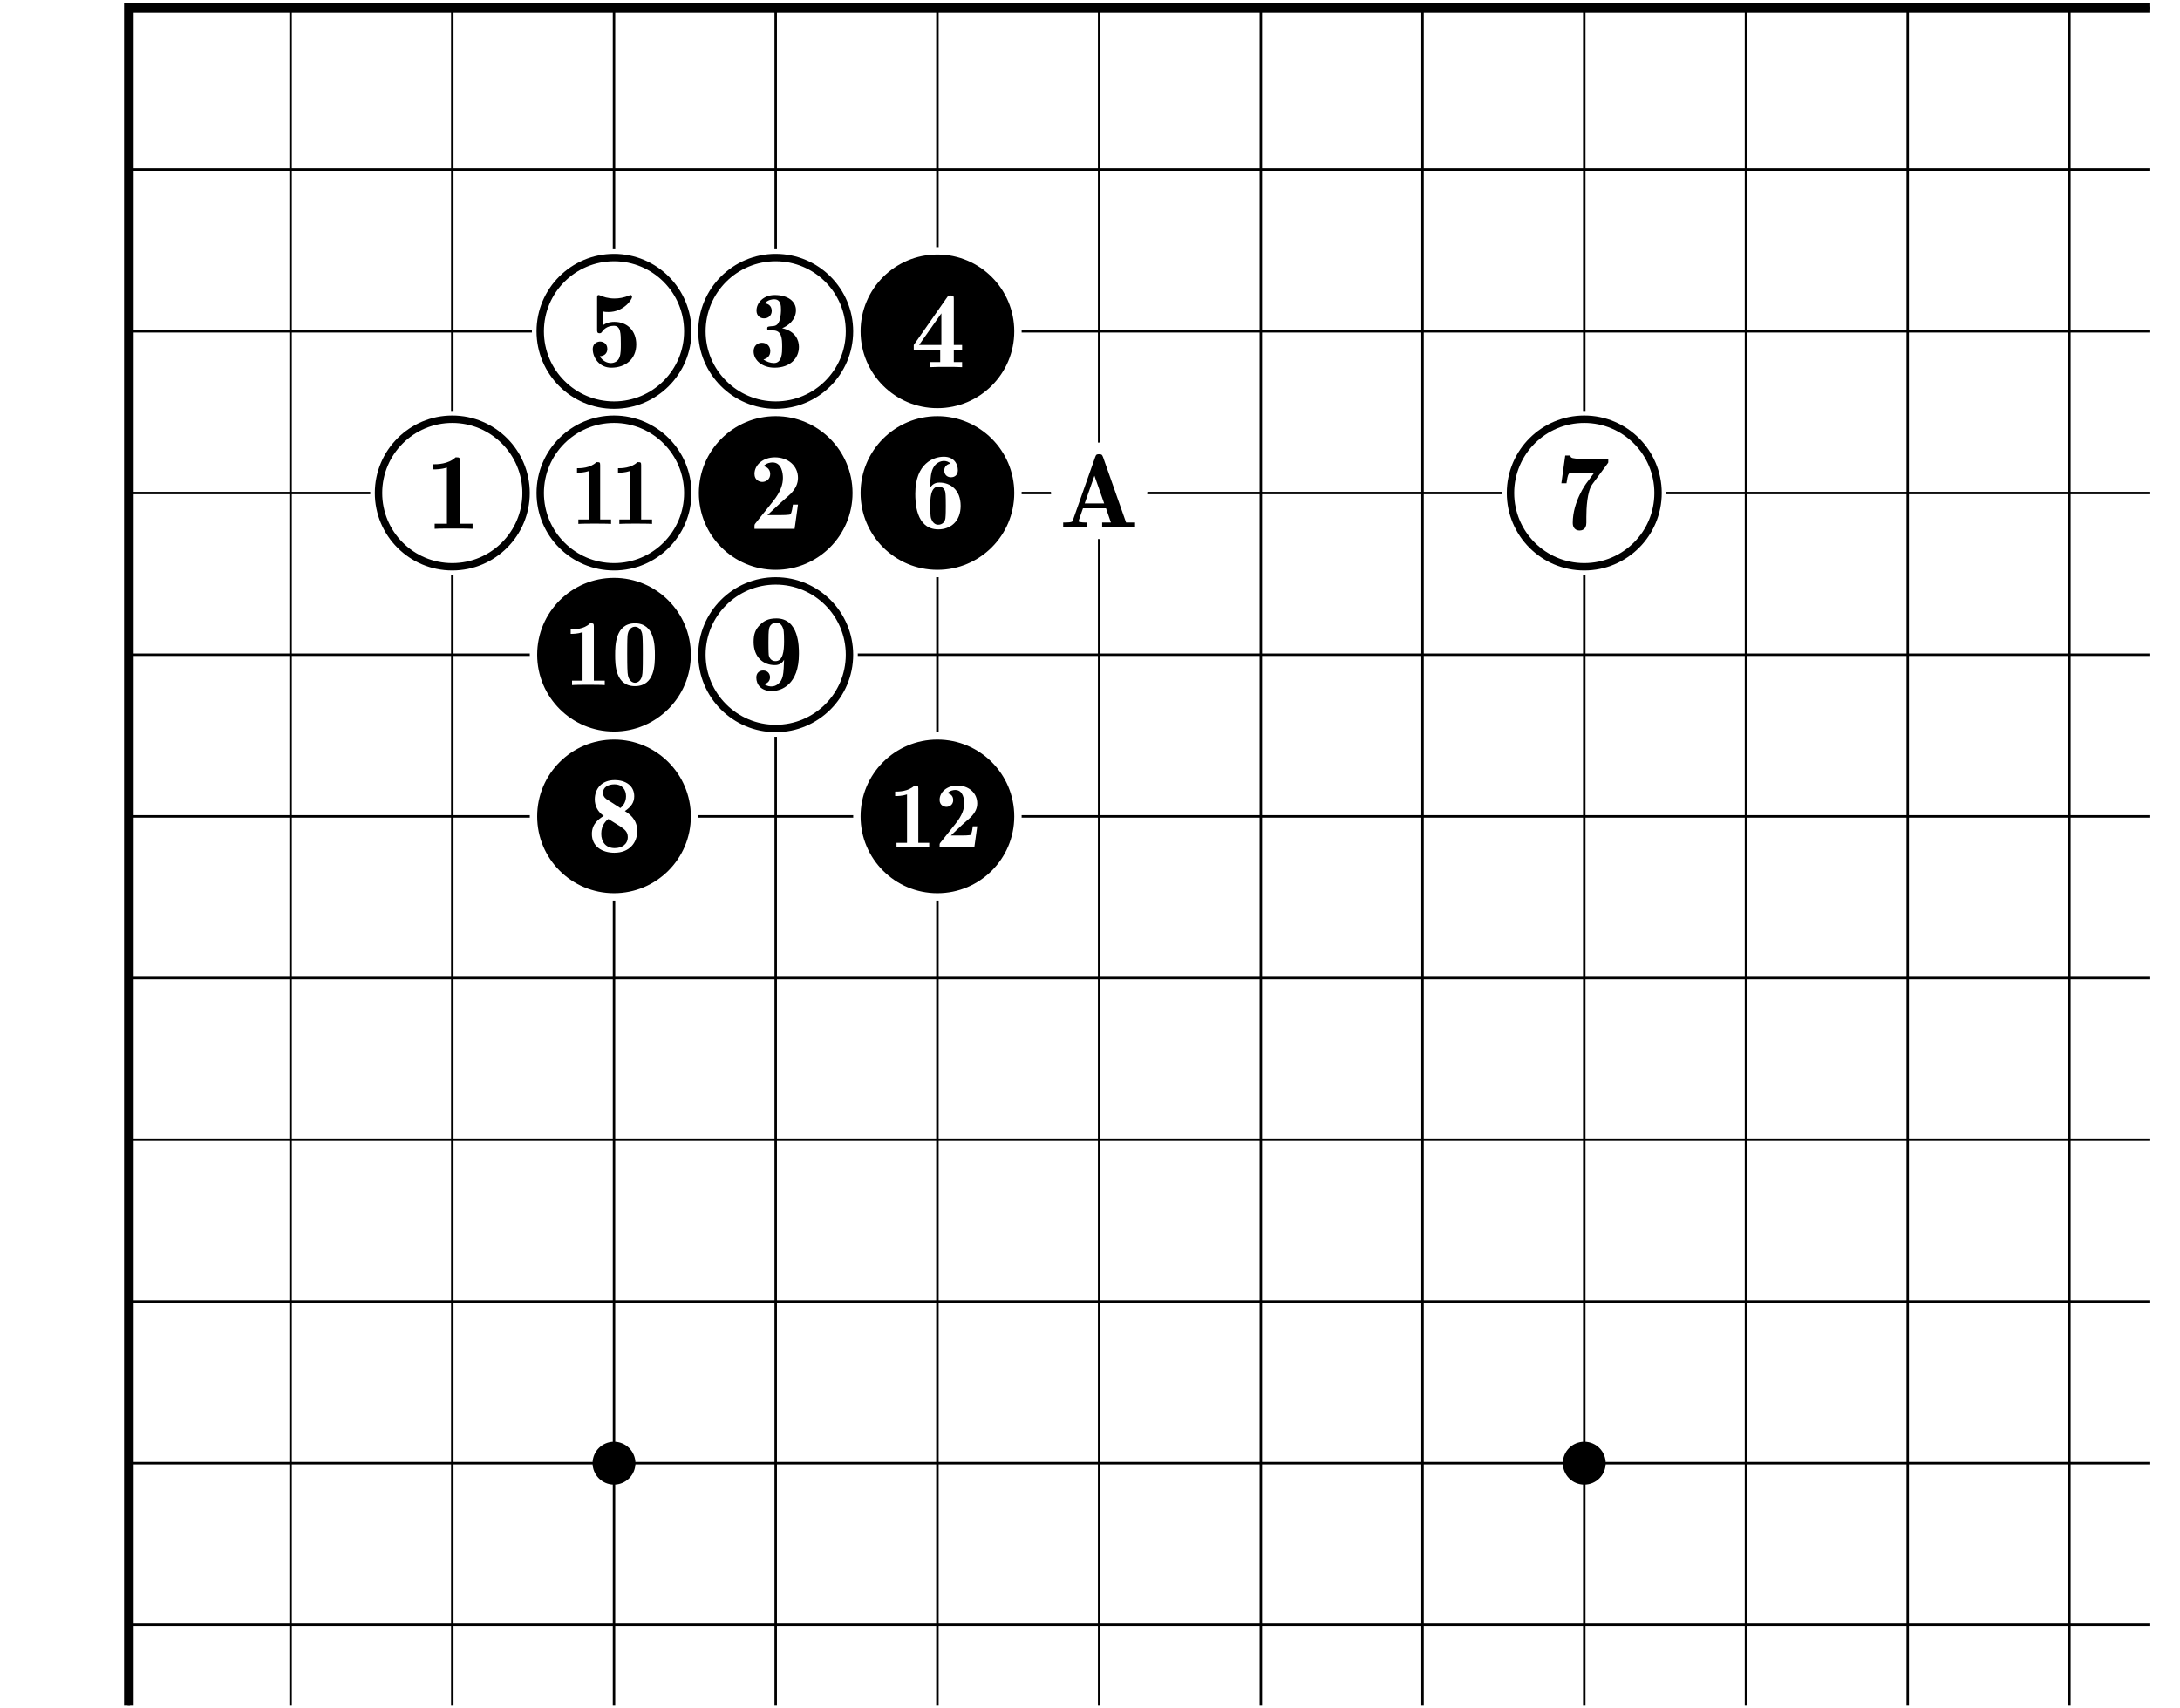
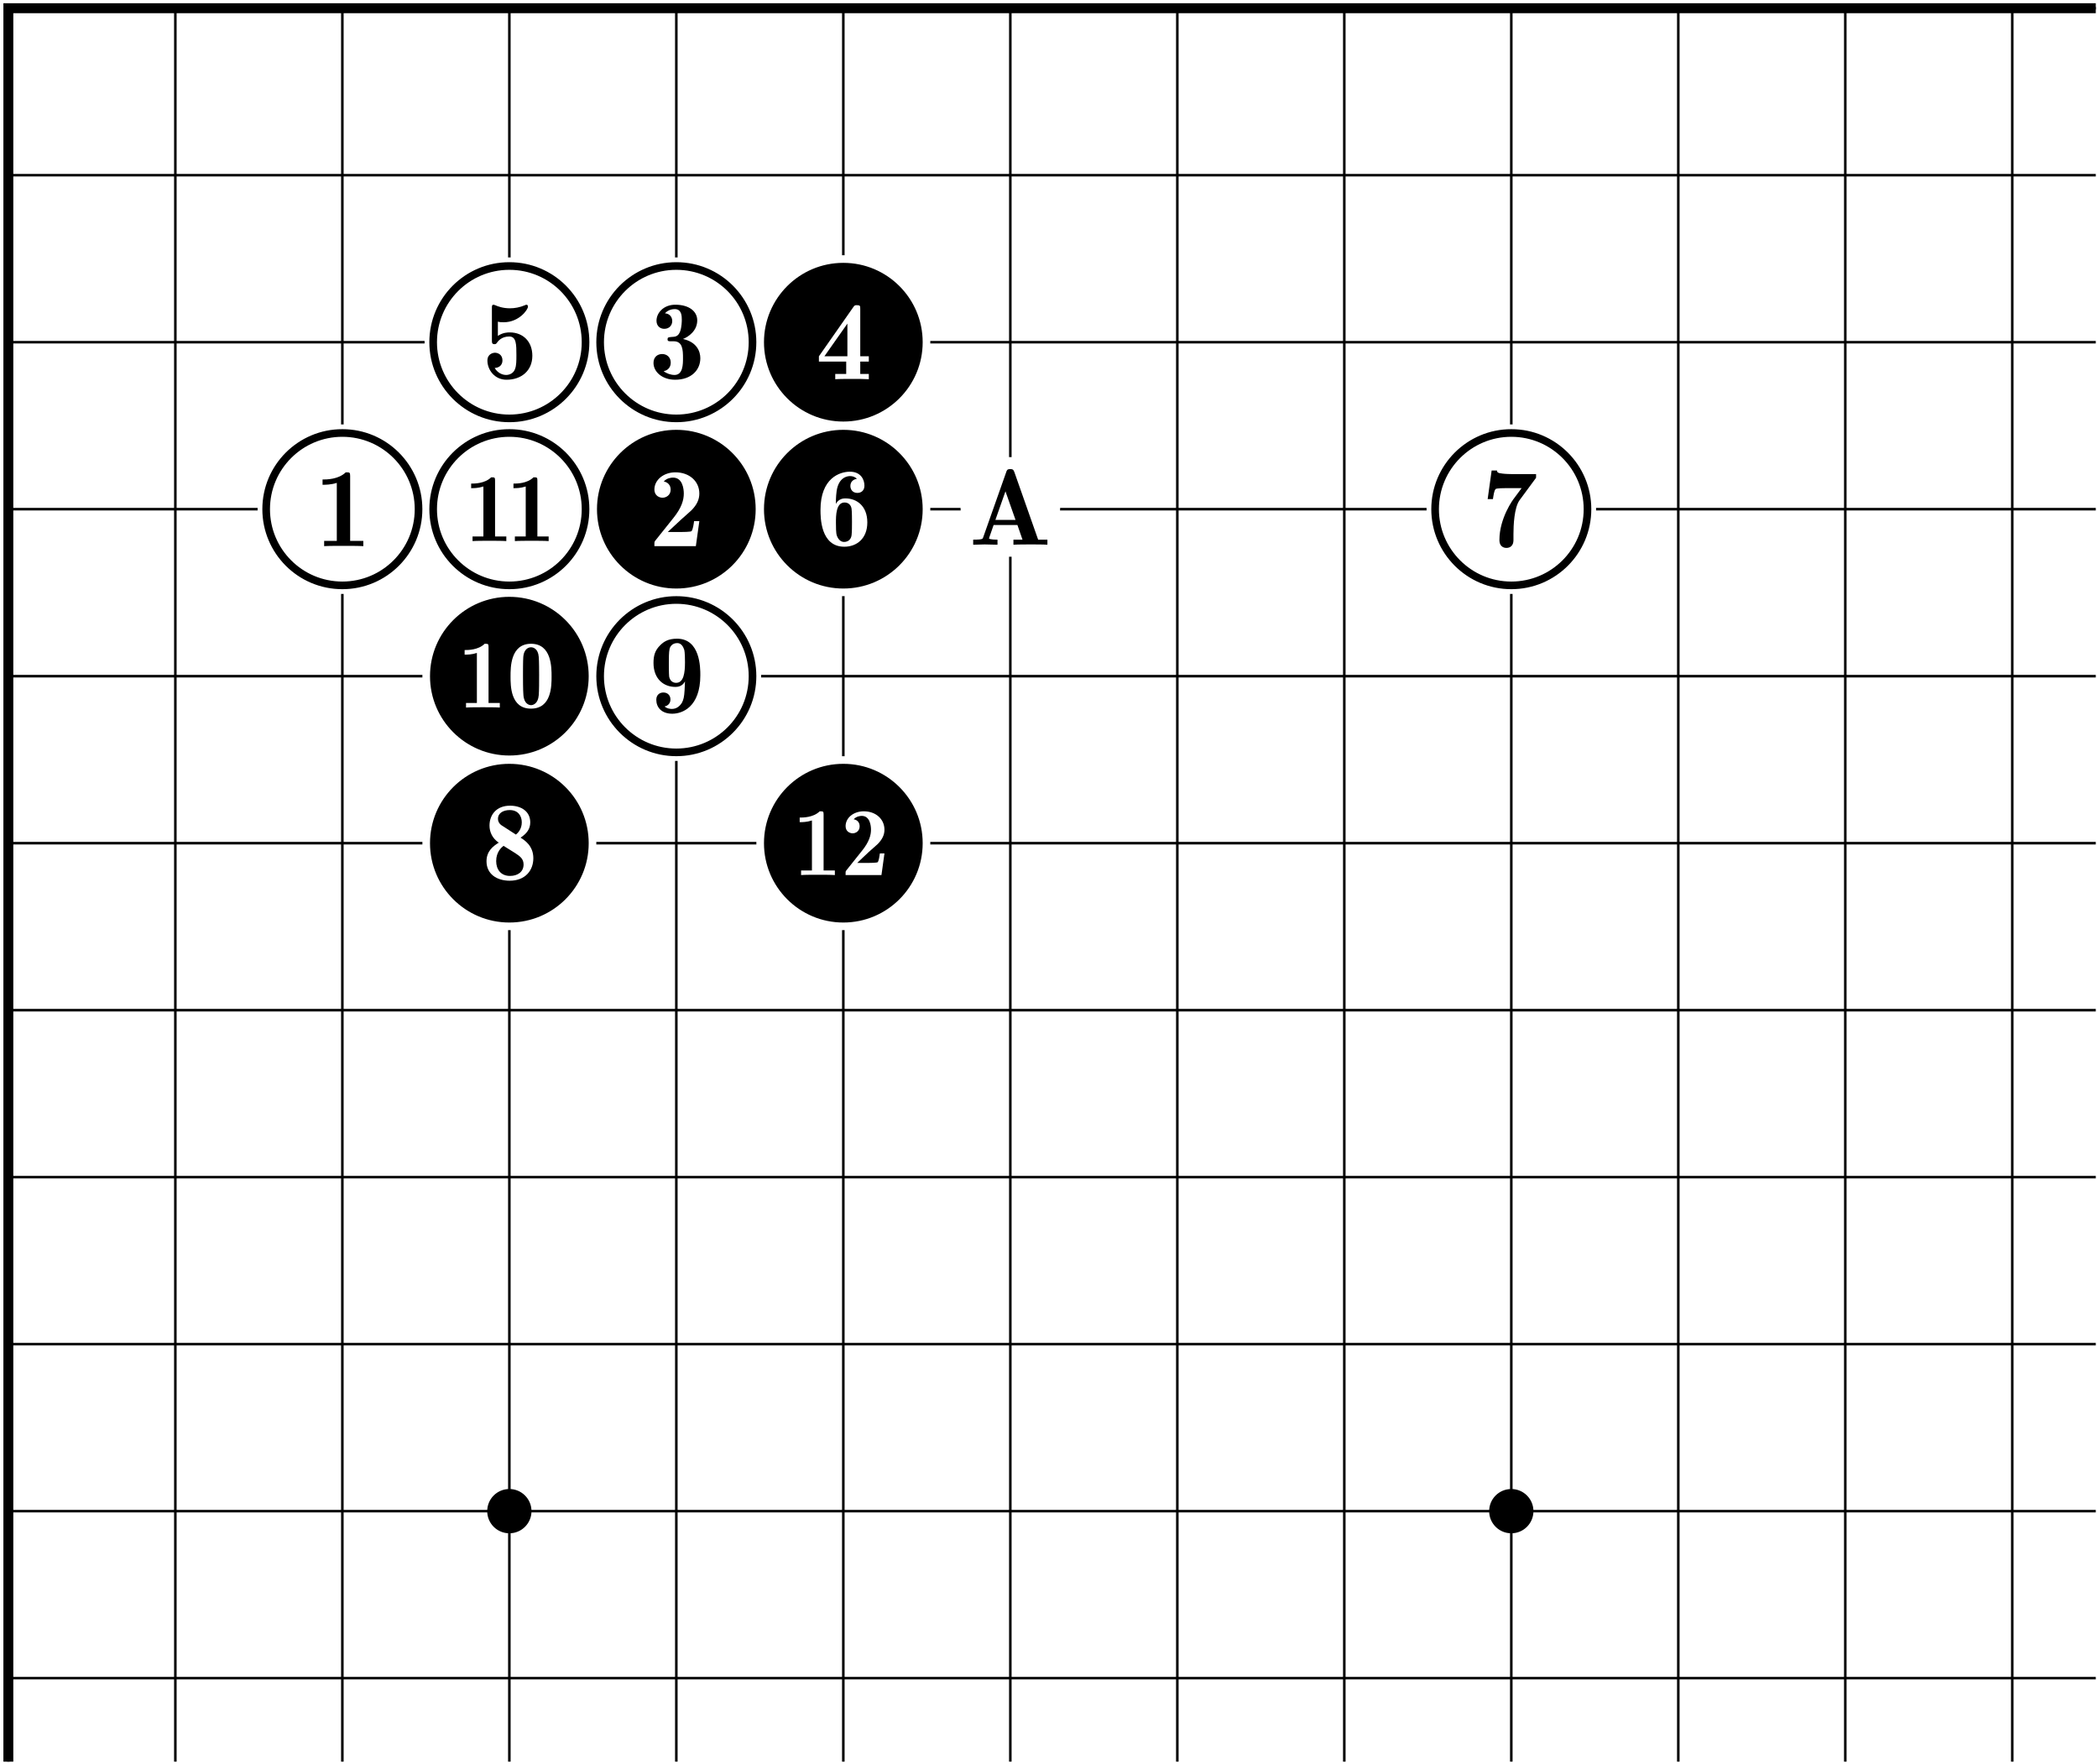
- <svg xmlns="http://www.w3.org/2000/svg" xmlns:xlink="http://www.w3.org/1999/xlink" width="353.065pt" height="276.555pt" viewBox="0 25.288 353.065 276.555">
+ <svg xmlns="http://www.w3.org/2000/svg" xmlns:xlink="http://www.w3.org/1999/xlink" width="329.04pt" height="276.555pt" viewBox="19.557 25.288 329.04 276.555">
  <defs>
    <g>
      <g id="glyph-0-0">
        <path d="M 7.047 0 L 7.047 -0.828 L 4.984 -0.828 L 4.984 -11.016 C 4.984 -11.578 4.906 -11.578 4.297 -11.578 C 3.125 -10.453 1.281 -10.453 0.656 -10.453 L 0.656 -9.625 C 1.109 -9.625 1.953 -9.625 2.891 -9.922 L 2.891 -0.828 L 0.906 -0.828 L 0.906 0 C 1.578 -0.047 3.188 -0.047 3.938 -0.047 C 4.703 -0.047 6.375 -0.047 7.047 0 Z M 7.047 0 " />
      </g>
      <g id="glyph-0-1">
        <path d="M 8.359 -3.578 C 8.359 -5.781 6.922 -7.234 4.812 -7.234 C 4.469 -7.234 3.734 -7.219 2.953 -6.688 L 2.953 -8.922 C 3.234 -8.844 3.344 -8.828 3.875 -8.828 C 6.281 -8.828 7.672 -10.812 7.672 -11.266 C 7.672 -11.391 7.641 -11.578 7.422 -11.578 C 7.375 -11.578 7.344 -11.578 7.203 -11.5 C 6.391 -11.156 5.578 -11.016 4.844 -11.016 C 3.766 -11.016 2.984 -11.297 2.5 -11.516 C 2.391 -11.547 2.328 -11.578 2.281 -11.578 C 2.016 -11.578 2.016 -11.359 2.016 -11.078 L 2.016 -5.984 C 2.016 -5.625 2.016 -5.391 2.422 -5.391 C 2.625 -5.391 2.688 -5.453 2.781 -5.578 C 2.969 -5.859 3.516 -6.594 4.734 -6.594 C 5.859 -6.594 5.859 -5.312 5.859 -3.672 C 5.859 -2.844 5.859 -2.062 5.656 -1.531 C 5.438 -0.844 4.797 -0.562 4.25 -0.562 C 3.625 -0.562 2.891 -0.906 2.453 -1.656 C 3.297 -1.703 3.672 -2.234 3.672 -2.844 C 3.672 -3.781 2.922 -4.047 2.5 -4.047 C 2.234 -4.047 1.312 -3.891 1.312 -2.812 C 1.312 -1.422 2.391 0.188 4.312 0.188 C 6.609 0.188 8.359 -1.203 8.359 -3.578 Z M 8.359 -3.578 " />
      </g>
      <g id="glyph-0-2">
        <path d="M 8.656 -3.344 C 8.656 -5.312 7.266 -6.172 6.656 -6.562 C 7.641 -7.234 8.172 -7.922 8.172 -8.969 C 8.172 -10.641 6.812 -11.578 5 -11.578 C 2.859 -11.578 1.781 -10.141 1.781 -8.453 C 1.781 -7.469 2.219 -6.453 3.234 -5.781 C 2.375 -5.25 1.312 -4.469 1.312 -2.859 C 1.312 -0.859 2.922 0.188 4.953 0.188 C 7.391 0.188 8.656 -1.422 8.656 -3.344 Z M 6.844 -8.969 C 6.844 -7.938 6.266 -7.312 5.922 -7.047 L 3.844 -8.391 C 3.641 -8.5 3.109 -8.844 3.109 -9.516 C 3.109 -10.453 3.984 -10.891 4.953 -10.891 C 6.297 -10.891 6.844 -9.938 6.844 -8.969 Z M 7.125 -2.359 C 7.125 -1.188 6.188 -0.562 5 -0.562 C 3.562 -0.562 2.828 -1.578 2.828 -2.891 C 2.828 -4.328 3.672 -5.047 3.984 -5.281 C 4.984 -4.641 5.016 -4.641 5.859 -4.109 C 6.531 -3.656 7.125 -3.266 7.125 -2.359 Z M 7.125 -2.359 " />
      </g>
      <g id="glyph-0-3">
        <path d="M 8.656 -3.188 C 8.656 -4.234 8.125 -5.719 5.938 -6.203 C 6.844 -6.562 8.172 -7.516 8.172 -9.125 C 8.172 -10.562 6.859 -11.578 4.734 -11.578 C 2.891 -11.578 1.781 -10.297 1.781 -9.062 C 1.781 -8.219 2.375 -7.797 3 -7.797 C 3.797 -7.797 4.25 -8.359 4.25 -9.016 C 4.25 -9.391 4.078 -10.141 3.109 -10.234 C 3.656 -10.828 4.344 -10.891 4.641 -10.891 C 5.734 -10.891 5.75 -9.797 5.75 -9.203 C 5.75 -9.078 5.75 -8.094 5.484 -7.375 C 5.172 -6.578 4.734 -6.547 4.078 -6.516 C 3.641 -6.469 3.516 -6.453 3.516 -6.156 C 3.516 -5.844 3.703 -5.844 4.016 -5.844 L 4.469 -5.844 C 5.875 -5.844 5.938 -4.531 5.938 -3.203 C 5.938 -2.25 5.938 -0.562 4.609 -0.562 C 4.031 -0.562 3.344 -0.797 2.906 -1.156 C 3.438 -1.25 4.016 -1.656 4.016 -2.5 C 4.016 -3.297 3.453 -3.844 2.672 -3.844 C 1.922 -3.844 1.312 -3.359 1.312 -2.453 C 1.312 -1.031 2.703 0.188 4.703 0.188 C 7.25 0.188 8.656 -1.344 8.656 -3.188 Z M 8.656 -3.188 " />
      </g>
      <g id="glyph-0-4">
        <path d="M 8.359 -3.922 L 7.531 -3.922 C 7.484 -3.5 7.359 -2.641 7.141 -2.359 C 7.062 -2.219 5.531 -2.219 5.531 -2.219 L 3.406 -2.219 C 3.891 -2.641 5.016 -3.75 5.5 -4.172 C 5.859 -4.516 6.781 -5.281 7.125 -5.625 C 8 -6.516 8.359 -7.344 8.359 -8.25 C 8.359 -10.188 6.781 -11.578 4.609 -11.578 C 2.734 -11.578 1.312 -10.375 1.312 -8.891 C 1.312 -7.859 2.156 -7.594 2.578 -7.594 C 3.141 -7.594 3.859 -7.984 3.859 -8.859 C 3.859 -9.594 3.391 -10.031 2.781 -10.141 C 3.25 -10.672 3.922 -10.75 4.234 -10.75 C 5.734 -10.75 5.922 -8.969 5.922 -8.25 C 5.922 -7.25 5.594 -6.031 4.281 -4.406 L 1.484 -0.906 C 1.312 -0.688 1.312 -0.656 1.312 -0.312 L 1.312 0 L 7.812 0 Z M 8.359 -3.922 " />
      </g>
      <g id="glyph-0-5">
        <path d="M 8.656 -5.844 C 8.656 -7 8.656 -11.578 5 -11.578 C 3.609 -11.578 2.922 -11.109 2.359 -10.547 C 1.562 -9.766 1.312 -8.953 1.312 -7.781 C 1.312 -5.234 2.938 -4.016 4.734 -4.016 C 5.016 -4.016 5.797 -4.031 6.25 -4.875 C 6.219 -4.422 6.219 -3.969 6.188 -3.5 C 6.125 -2.438 6.016 -1.984 5.75 -1.5 C 5.547 -1.188 5.062 -0.562 4.203 -0.562 C 4.047 -0.562 3.453 -0.578 3.047 -0.953 C 3.562 -1.047 3.969 -1.438 3.969 -2.047 C 3.969 -2.656 3.562 -3.141 2.859 -3.141 C 2.234 -3.141 1.75 -2.734 1.75 -2 C 1.75 -0.844 2.547 0.188 4.25 0.188 C 5.797 0.188 8.656 -0.828 8.656 -5.844 Z M 6.25 -7.891 C 6.25 -6.25 6.062 -4.656 4.859 -4.656 C 4.172 -4.656 3.844 -5.172 3.766 -5.656 C 3.719 -6.125 3.719 -7.406 3.719 -7.688 C 3.719 -8.547 3.719 -9.469 3.828 -9.938 C 3.891 -10.312 4.234 -10.891 5.047 -10.891 C 5.672 -10.891 5.984 -10.297 6.125 -9.859 C 6.141 -9.797 6.25 -9.5 6.25 -7.891 Z M 6.25 -7.891 " />
      </g>
      <g id="glyph-0-6">
        <path d="M 8.484 0 L 8.484 -0.828 L 7.141 -0.828 L 7.141 -2.766 L 8.484 -2.766 L 8.484 -3.594 L 7.141 -3.594 L 7.141 -11.031 C 7.141 -11.484 7.125 -11.609 6.641 -11.609 C 6.344 -11.609 6.266 -11.609 6.078 -11.344 L 0.656 -3.594 L 0.656 -2.766 L 4.938 -2.766 L 4.938 -0.828 L 3.219 -0.828 L 3.219 0 C 3.844 -0.047 5.281 -0.047 5.984 -0.047 C 6.703 -0.047 7.797 -0.047 8.484 0 Z M 5.125 -3.594 L 1.516 -3.594 L 5.125 -8.719 Z M 5.125 -3.594 " />
      </g>
      <g id="glyph-0-7">
        <path d="M 8.656 -3.625 C 8.656 -6.219 6.984 -7.391 5.219 -7.391 C 4.984 -7.391 4.188 -7.391 3.719 -6.531 C 3.719 -6.609 3.719 -7.688 3.844 -8.547 C 4.156 -10.703 5.531 -10.891 5.953 -10.891 C 6.328 -10.891 6.75 -10.766 7.016 -10.453 C 6.547 -10.406 6 -10.062 6 -9.344 C 6 -8.734 6.406 -8.25 7.094 -8.25 C 7.734 -8.25 8.203 -8.656 8.203 -9.391 C 8.203 -10.344 7.641 -11.578 5.922 -11.578 C 4.344 -11.578 1.312 -10.578 1.312 -5.594 C 1.312 -4.422 1.312 0.188 5.047 0.188 C 6.969 0.188 8.656 -1.062 8.656 -3.625 Z M 6.25 -3.703 C 6.25 -3.031 6.25 -2.156 6.188 -1.625 C 6.109 -0.969 5.656 -0.562 5 -0.562 C 4.422 -0.562 4.047 -1.062 3.875 -1.562 C 3.734 -1.922 3.734 -3 3.734 -3.609 C 3.734 -4.656 3.734 -6.75 5.094 -6.75 C 5.75 -6.75 6.125 -6.281 6.188 -5.734 C 6.25 -5.266 6.25 -4.109 6.25 -3.703 Z M 6.25 -3.703 " />
      </g>
      <g id="glyph-0-8">
        <path d="M 8.25 -10.906 L 8.25 -11.391 L 4.391 -11.391 C 4.188 -11.391 3.438 -11.406 2.969 -11.469 C 2.188 -11.547 2.156 -11.688 2.109 -11.953 L 1.281 -11.953 L 0.656 -7.469 L 1.484 -7.469 C 1.578 -8.062 1.656 -8.75 1.891 -9.031 C 1.984 -9.188 3.359 -9.188 3.609 -9.188 L 5.984 -9.188 L 4.766 -7.547 C 4.703 -7.484 2.5 -4.516 2.5 -1.062 C 2.5 0.188 3.469 0.188 3.594 0.188 C 3.875 0.188 4.703 0.109 4.703 -1.062 L 4.703 -2 C 4.703 -3.328 4.812 -6.141 5.672 -7.312 L 8.078 -10.578 C 8.25 -10.766 8.25 -10.812 8.25 -10.906 Z M 8.25 -10.906 " />
      </g>
      <g id="glyph-1-0">
        <path d="M 6.078 0 L 6.078 -0.719 L 4.312 -0.719 L 4.312 -9.516 C 4.312 -10 4.234 -10 3.703 -10 C 2.703 -9.016 1.094 -9.016 0.562 -9.016 L 0.562 -8.297 C 0.969 -8.297 1.672 -8.297 2.484 -8.562 L 2.484 -0.719 L 0.781 -0.719 L 0.781 0 C 1.359 -0.047 2.75 -0.047 3.406 -0.047 C 4.062 -0.047 5.5 -0.047 6.078 0 Z M 6.078 0 " />
      </g>
      <g id="glyph-1-1">
        <path d="M 7.562 -4.875 C 7.562 -6.312 7.562 -10 4.344 -10 C 1.125 -10 1.125 -6.344 1.125 -4.875 C 1.125 -3.406 1.125 0.172 4.328 0.172 C 7.562 0.172 7.562 -3.391 7.562 -4.875 Z M 5.609 -5.047 C 5.609 -4.047 5.609 -2.656 5.547 -1.922 C 5.438 -0.594 4.656 -0.375 4.344 -0.375 C 4.062 -0.375 3.234 -0.547 3.141 -2 C 3.078 -2.781 3.078 -4.531 3.078 -5.031 C 3.078 -5.703 3.078 -7.281 3.125 -7.938 C 3.25 -9.406 4.188 -9.453 4.328 -9.453 C 4.734 -9.453 5.453 -9.188 5.547 -7.953 C 5.609 -7.266 5.609 -5.594 5.609 -5.047 Z M 5.609 -5.047 " />
      </g>
      <g id="glyph-1-2">
        <path d="M 7.219 -3.391 L 6.5 -3.391 C 6.453 -3.016 6.344 -2.281 6.172 -2.031 C 6.094 -1.906 4.781 -1.906 4.781 -1.906 L 2.953 -1.906 C 3.359 -2.281 4.328 -3.234 4.75 -3.609 C 5.047 -3.891 5.844 -4.562 6.156 -4.859 C 6.906 -5.625 7.219 -6.328 7.219 -7.109 C 7.219 -8.797 5.844 -10 3.984 -10 C 2.359 -10 1.125 -8.969 1.125 -7.672 C 1.125 -6.781 1.859 -6.547 2.234 -6.547 C 2.719 -6.547 3.328 -6.891 3.328 -7.641 C 3.328 -8.281 2.938 -8.656 2.391 -8.75 C 2.812 -9.203 3.391 -9.281 3.656 -9.281 C 4.953 -9.281 5.109 -7.734 5.109 -7.109 C 5.109 -6.266 4.828 -5.203 3.688 -3.797 L 1.281 -0.781 C 1.125 -0.594 1.125 -0.562 1.125 -0.281 L 1.125 0 L 6.75 0 Z M 7.219 -3.391 " />
      </g>
      <g id="glyph-2-0">
        <path d="M 12.234 0 L 12.234 -0.797 L 10.781 -0.797 L 7.047 -11.406 C 6.891 -11.844 6.719 -11.859 6.422 -11.859 C 6.109 -11.859 5.922 -11.859 5.781 -11.406 L 2.172 -1.188 C 2.094 -0.938 2.078 -0.891 1.578 -0.828 C 1.234 -0.797 0.844 -0.797 0.594 -0.797 L 0.594 0 L 2.391 -0.047 L 4.406 0 L 4.406 -0.797 C 4.266 -0.797 3.078 -0.797 3.078 -1 L 3.141 -1.203 L 3.797 -3.094 L 7.531 -3.094 L 8.328 -0.797 L 6.906 -0.797 L 6.906 0 C 7.531 -0.047 9 -0.047 9.688 -0.047 C 10.344 -0.047 11.625 -0.047 12.234 0 Z M 7.234 -3.891 L 4.078 -3.891 L 5.656 -8.375 Z M 7.234 -3.891 " />
      </g>
    </g>
    <clipPath id="clip-0">
      <path clip-rule="nonzero" d="M 19 24 L 348.25 24 L 348.25 301.574 L 19 301.574 Z M 19 24 " />
    </clipPath>
    <clipPath id="clip-1">
      <path clip-rule="nonzero" d="M 20 26 L 348.25 26 L 348.25 301.574 L 20 301.574 Z M 20 26 " />
    </clipPath>
    <clipPath id="clip-2">
      <path clip-rule="nonzero" d="M 19 25 L 348.25 25 L 348.25 301.574 L 19 301.574 Z M 19 25 " />
    </clipPath>
  </defs>
  <g clip-path="url(#clip-0)">
    <path fill="none" stroke-width="0.12" stroke-linecap="butt" stroke-linejoin="miter" stroke="rgb(0%, 0%, 0%)" stroke-opacity="1" stroke-dasharray="0 1.993" stroke-miterlimit="10" d="M -0.002 -0.001 L 472.684 472.681 " transform="matrix(0.997359, 0, 0, -0.997359, 20.86874, 498.003)" />
  </g>
  <g clip-path="url(#clip-1)">
    <path fill="none" stroke-width="0.399" stroke-linecap="butt" stroke-linejoin="miter" stroke="rgb(0%, 0%, 0%)" stroke-opacity="1" stroke-miterlimit="10" d="M -0.002 -0.001 L 472.684 -0.001 M -0.002 26.26 L 472.684 26.26 M -0.002 52.521 L 472.684 52.521 M -0.002 78.778 L 472.684 78.778 M -0.002 105.038 L 472.684 105.038 M -0.002 131.299 L 472.684 131.299 M -0.002 157.56 L 472.684 157.56 M -0.002 183.821 L 472.684 183.821 M -0.002 210.077 L 472.684 210.077 M -0.002 236.338 L 472.684 236.338 M -0.002 262.599 L 472.684 262.599 M -0.002 288.86 L 472.684 288.86 M -0.002 315.117 L 472.684 315.117 M -0.002 341.377 L 472.684 341.377 M -0.002 367.638 L 472.684 367.638 M -0.002 393.899 L 472.684 393.899 M -0.002 420.156 L 472.684 420.156 M -0.002 446.417 L 472.684 446.417 M -0.002 472.677 L 472.684 472.677 M -0.002 -0.001 L -0.002 472.681 M 26.259 -0.001 L 26.259 472.681 M 52.52 -0.001 L 52.52 472.681 M 78.781 -0.001 L 78.781 472.681 M 105.038 -0.001 L 105.038 472.681 M 131.298 -0.001 L 131.298 472.681 M 157.559 -0.001 L 157.559 472.681 M 183.82 -0.001 L 183.82 472.681 M 210.077 -0.001 L 210.077 472.681 M 236.338 -0.001 L 236.338 472.681 M 262.598 -0.001 L 262.598 472.681 M 288.859 -0.001 L 288.859 472.681 M 315.116 -0.001 L 315.116 472.681 M 341.377 -0.001 L 341.377 472.681 M 367.637 -0.001 L 367.637 472.681 M 393.898 -0.001 L 393.898 472.681 M 420.155 -0.001 L 420.155 472.681 M 446.416 -0.001 L 446.416 472.681 M 472.677 -0.001 L 472.677 472.681 " transform="matrix(0.997359, 0, 0, -0.997359, 20.86874, 498.003)" />
  </g>
  <g clip-path="url(#clip-2)">
    <path fill="none" stroke-width="1.559" stroke-linecap="square" stroke-linejoin="miter" stroke="rgb(0%, 0%, 0%)" stroke-opacity="1" stroke-miterlimit="10" d="M -0.002 -0.001 L 472.684 -0.001 M -0.002 472.673 L 472.684 472.673 M -0.002 -0.001 L -0.002 472.681 M 472.673 -0.001 L 472.673 472.681 " transform="matrix(0.997359, 0, 0, -0.997359, 20.86874, 498.003)" />
  </g>
  <path fill-rule="nonzero" fill="rgb(0%, 0%, 0%)" fill-opacity="1" stroke-width="0.399" stroke-linecap="butt" stroke-linejoin="miter" stroke="rgb(0%, 0%, 0%)" stroke-opacity="1" stroke-miterlimit="10" d="M 239.62 236.338 C 239.62 238.152 238.151 239.62 236.338 239.62 C 234.524 239.62 233.055 238.152 233.055 236.338 C 233.055 234.525 234.524 233.056 236.338 233.056 C 238.151 233.056 239.62 234.525 239.62 236.338 Z M 239.62 236.338 " transform="matrix(0.997359, 0, 0, -0.997359, 20.86874, 498.003)" />
  <path fill-rule="nonzero" fill="rgb(0%, 0%, 0%)" fill-opacity="1" stroke-width="0.399" stroke-linecap="butt" stroke-linejoin="miter" stroke="rgb(0%, 0%, 0%)" stroke-opacity="1" stroke-miterlimit="10" d="M 82.063 393.899 C 82.063 395.708 80.59 397.181 78.781 397.181 C 76.967 397.181 75.499 395.708 75.499 393.899 C 75.499 392.086 76.967 390.617 78.781 390.617 C 80.59 390.617 82.063 392.086 82.063 393.899 Z M 82.063 393.899 " transform="matrix(0.997359, 0, 0, -0.997359, 20.86874, 498.003)" />
  <path fill-rule="nonzero" fill="rgb(0%, 0%, 0%)" fill-opacity="1" stroke-width="0.399" stroke-linecap="butt" stroke-linejoin="miter" stroke="rgb(0%, 0%, 0%)" stroke-opacity="1" stroke-miterlimit="10" d="M 82.063 393.899 C 82.063 395.708 80.59 397.181 78.781 397.181 C 76.967 397.181 75.499 395.708 75.499 393.899 C 75.499 392.086 76.967 390.617 78.781 390.617 C 80.59 390.617 82.063 392.086 82.063 393.899 Z M 82.063 393.899 " transform="matrix(0.997359, 0, 0, -0.997359, 20.86874, 498.003)" />
  <path fill-rule="nonzero" fill="rgb(0%, 0%, 0%)" fill-opacity="1" stroke-width="0.399" stroke-linecap="butt" stroke-linejoin="miter" stroke="rgb(0%, 0%, 0%)" stroke-opacity="1" stroke-miterlimit="10" d="M 82.063 236.338 C 82.063 238.152 80.59 239.62 78.781 239.62 C 76.967 239.62 75.499 238.152 75.499 236.338 C 75.499 234.525 76.967 233.056 78.781 233.056 C 80.59 233.056 82.063 234.525 82.063 236.338 Z M 82.063 236.338 " transform="matrix(0.997359, 0, 0, -0.997359, 20.86874, 498.003)" />
  <path fill-rule="nonzero" fill="rgb(0%, 0%, 0%)" fill-opacity="1" stroke-width="0.399" stroke-linecap="butt" stroke-linejoin="miter" stroke="rgb(0%, 0%, 0%)" stroke-opacity="1" stroke-miterlimit="10" d="M 239.62 393.899 C 239.62 395.708 238.151 397.181 236.338 397.181 C 234.524 397.181 233.055 395.708 233.055 393.899 C 233.055 392.086 234.524 390.617 236.338 390.617 C 238.151 390.617 239.62 392.086 239.62 393.899 Z M 239.62 393.899 " transform="matrix(0.997359, 0, 0, -0.997359, 20.86874, 498.003)" />
  <path fill-rule="nonzero" fill="rgb(100%, 100%, 100%)" fill-opacity="1" stroke-width="0.399" stroke-linecap="butt" stroke-linejoin="miter" stroke="rgb(100%, 100%, 100%)" stroke-opacity="1" stroke-miterlimit="10" d="M 118.17 393.899 C 118.17 401.149 112.291 407.027 105.038 407.027 C 97.788 407.027 91.909 401.149 91.909 393.899 C 91.909 386.645 97.788 380.767 105.038 380.767 C 112.291 380.767 118.17 386.645 118.17 393.899 Z M 118.17 393.899 " transform="matrix(0.997359, 0, 0, -0.997359, 20.86874, 498.003)" />
  <path fill-rule="nonzero" fill="rgb(0%, 0%, 0%)" fill-opacity="1" stroke-width="1.2" stroke-linecap="butt" stroke-linejoin="miter" stroke="rgb(100%, 100%, 100%)" stroke-opacity="1" stroke-miterlimit="10" d="M 118.115 393.899 C 118.115 401.121 112.26 406.976 105.038 406.976 C 97.815 406.976 91.96 401.121 91.96 393.899 C 91.96 386.673 97.815 380.821 105.038 380.821 C 112.26 380.821 118.115 386.673 118.115 393.899 Z M 118.115 393.899 " transform="matrix(0.997359, 0, 0, -0.997359, 20.86874, 498.003)" />
  <path fill-rule="nonzero" fill="rgb(100%, 100%, 100%)" fill-opacity="1" stroke-width="0.399" stroke-linecap="butt" stroke-linejoin="miter" stroke="rgb(100%, 100%, 100%)" stroke-opacity="1" stroke-miterlimit="10" d="M 144.427 420.156 C 144.427 427.409 138.552 433.288 131.298 433.288 C 124.049 433.288 118.17 427.409 118.17 420.156 C 118.17 412.906 124.049 407.027 131.298 407.027 C 138.552 407.027 144.427 412.906 144.427 420.156 Z M 144.427 420.156 " transform="matrix(0.997359, 0, 0, -0.997359, 20.86874, 498.003)" />
  <path fill-rule="nonzero" fill="rgb(0%, 0%, 0%)" fill-opacity="1" stroke-width="1.2" stroke-linecap="butt" stroke-linejoin="miter" stroke="rgb(100%, 100%, 100%)" stroke-opacity="1" stroke-miterlimit="10" d="M 144.376 420.156 C 144.376 427.378 138.521 433.233 131.298 433.233 C 124.076 433.233 118.221 427.378 118.221 420.156 C 118.221 412.934 124.076 407.078 131.298 407.078 C 138.521 407.078 144.376 412.934 144.376 420.156 Z M 144.376 420.156 " transform="matrix(0.997359, 0, 0, -0.997359, 20.86874, 498.003)" />
  <path fill-rule="nonzero" fill="rgb(100%, 100%, 100%)" fill-opacity="1" stroke-width="0.399" stroke-linecap="butt" stroke-linejoin="miter" stroke="rgb(100%, 100%, 100%)" stroke-opacity="1" stroke-miterlimit="10" d="M 91.909 341.377 C 91.909 348.631 86.03 354.506 78.781 354.506 C 71.527 354.506 65.648 348.631 65.648 341.377 C 65.648 334.128 71.527 328.249 78.781 328.249 C 86.03 328.249 91.909 334.128 91.909 341.377 Z M 91.909 341.377 " transform="matrix(0.997359, 0, 0, -0.997359, 20.86874, 498.003)" />
  <path fill-rule="nonzero" fill="rgb(0%, 0%, 0%)" fill-opacity="1" stroke-width="1.2" stroke-linecap="butt" stroke-linejoin="miter" stroke="rgb(100%, 100%, 100%)" stroke-opacity="1" stroke-miterlimit="10" d="M 91.858 341.377 C 91.858 348.6 86.003 354.455 78.781 354.455 C 71.559 354.455 65.703 348.6 65.703 341.377 C 65.703 334.155 71.559 328.3 78.781 328.3 C 86.003 328.3 91.858 334.155 91.858 341.377 Z M 91.858 341.377 " transform="matrix(0.997359, 0, 0, -0.997359, 20.86874, 498.003)" />
  <path fill-rule="nonzero" fill="rgb(100%, 100%, 100%)" fill-opacity="1" stroke-width="0.399" stroke-linecap="butt" stroke-linejoin="miter" stroke="rgb(100%, 100%, 100%)" stroke-opacity="1" stroke-miterlimit="10" d="M 144.427 393.899 C 144.427 401.149 138.552 407.027 131.298 407.027 C 124.049 407.027 118.17 401.149 118.17 393.899 C 118.17 386.645 124.049 380.767 131.298 380.767 C 138.552 380.767 144.427 386.645 144.427 393.899 Z M 144.427 393.899 " transform="matrix(0.997359, 0, 0, -0.997359, 20.86874, 498.003)" />
  <path fill-rule="nonzero" fill="rgb(0%, 0%, 0%)" fill-opacity="1" stroke-width="1.2" stroke-linecap="butt" stroke-linejoin="miter" stroke="rgb(100%, 100%, 100%)" stroke-opacity="1" stroke-miterlimit="10" d="M 144.376 393.899 C 144.376 401.121 138.521 406.976 131.298 406.976 C 124.076 406.976 118.221 401.121 118.221 393.899 C 118.221 386.673 124.076 380.821 131.298 380.821 C 138.521 380.821 144.376 386.673 144.376 393.899 Z M 144.376 393.899 " transform="matrix(0.997359, 0, 0, -0.997359, 20.86874, 498.003)" />
  <path fill-rule="nonzero" fill="rgb(100%, 100%, 100%)" fill-opacity="1" stroke-width="0.399" stroke-linecap="butt" stroke-linejoin="miter" stroke="rgb(100%, 100%, 100%)" stroke-opacity="1" stroke-miterlimit="10" d="M 91.909 367.638 C 91.909 374.888 86.03 380.767 78.781 380.767 C 71.527 380.767 65.648 374.888 65.648 367.638 C 65.648 360.385 71.527 354.506 78.781 354.506 C 86.03 354.506 91.909 360.385 91.909 367.638 Z M 91.909 367.638 " transform="matrix(0.997359, 0, 0, -0.997359, 20.86874, 498.003)" />
  <path fill-rule="nonzero" fill="rgb(0%, 0%, 0%)" fill-opacity="1" stroke-width="1.2" stroke-linecap="butt" stroke-linejoin="miter" stroke="rgb(100%, 100%, 100%)" stroke-opacity="1" stroke-miterlimit="10" d="M 91.858 367.638 C 91.858 374.86 86.003 380.716 78.781 380.716 C 71.559 380.716 65.703 374.86 65.703 367.638 C 65.703 360.416 71.559 354.561 78.781 354.561 C 86.003 354.561 91.858 360.416 91.858 367.638 Z M 91.858 367.638 " transform="matrix(0.997359, 0, 0, -0.997359, 20.86874, 498.003)" />
  <path fill-rule="nonzero" fill="rgb(100%, 100%, 100%)" fill-opacity="1" stroke-width="0.399" stroke-linecap="butt" stroke-linejoin="miter" stroke="rgb(100%, 100%, 100%)" stroke-opacity="1" stroke-miterlimit="10" d="M 144.427 341.377 C 144.427 348.631 138.552 354.506 131.298 354.506 C 124.049 354.506 118.17 348.631 118.17 341.377 C 118.17 334.128 124.049 328.249 131.298 328.249 C 138.552 328.249 144.427 334.128 144.427 341.377 Z M 144.427 341.377 " transform="matrix(0.997359, 0, 0, -0.997359, 20.86874, 498.003)" />
  <path fill-rule="nonzero" fill="rgb(0%, 0%, 0%)" fill-opacity="1" stroke-width="1.2" stroke-linecap="butt" stroke-linejoin="miter" stroke="rgb(100%, 100%, 100%)" stroke-opacity="1" stroke-miterlimit="10" d="M 144.376 341.377 C 144.376 348.6 138.521 354.455 131.298 354.455 C 124.076 354.455 118.221 348.6 118.221 341.377 C 118.221 334.155 124.076 328.3 131.298 328.3 C 138.521 328.3 144.376 334.155 144.376 341.377 Z M 144.376 341.377 " transform="matrix(0.997359, 0, 0, -0.997359, 20.86874, 498.003)" />
  <path fill-rule="nonzero" fill="rgb(100%, 100%, 100%)" fill-opacity="1" stroke-width="0.399" stroke-linecap="butt" stroke-linejoin="miter" stroke="rgb(100%, 100%, 100%)" stroke-opacity="1" stroke-miterlimit="10" d="M 65.648 393.899 C 65.648 401.149 59.77 407.027 52.52 407.027 C 45.266 407.027 39.392 401.149 39.392 393.899 C 39.392 386.645 45.266 380.767 52.52 380.767 C 59.77 380.767 65.648 386.645 65.648 393.899 Z M 65.648 393.899 " transform="matrix(0.997359, 0, 0, -0.997359, 20.86874, 498.003)" />
  <path fill-rule="nonzero" fill="rgb(100%, 100%, 100%)" fill-opacity="1" stroke-width="1.2" stroke-linecap="butt" stroke-linejoin="miter" stroke="rgb(0%, 0%, 0%)" stroke-opacity="1" stroke-miterlimit="10" d="M 64.501 393.899 C 64.501 400.514 59.135 405.88 52.52 405.88 C 45.901 405.88 40.539 400.514 40.539 393.899 C 40.539 387.28 45.901 381.918 52.52 381.918 C 59.135 381.918 64.501 387.28 64.501 393.899 Z M 64.501 393.899 " transform="matrix(0.997359, 0, 0, -0.997359, 20.86874, 498.003)" />
  <path fill-rule="nonzero" fill="rgb(100%, 100%, 100%)" fill-opacity="1" stroke-width="0.399" stroke-linecap="butt" stroke-linejoin="miter" stroke="rgb(100%, 100%, 100%)" stroke-opacity="1" stroke-miterlimit="10" d="M 91.909 420.156 C 91.909 427.409 86.03 433.288 78.781 433.288 C 71.527 433.288 65.648 427.409 65.648 420.156 C 65.648 412.906 71.527 407.027 78.781 407.027 C 86.03 407.027 91.909 412.906 91.909 420.156 Z M 91.909 420.156 " transform="matrix(0.997359, 0, 0, -0.997359, 20.86874, 498.003)" />
  <path fill-rule="nonzero" fill="rgb(100%, 100%, 100%)" fill-opacity="1" stroke-width="1.2" stroke-linecap="butt" stroke-linejoin="miter" stroke="rgb(0%, 0%, 0%)" stroke-opacity="1" stroke-miterlimit="10" d="M 90.762 420.156 C 90.762 426.775 85.396 432.137 78.781 432.137 C 72.162 432.137 66.8 426.775 66.8 420.156 C 66.8 413.541 72.162 408.175 78.781 408.175 C 85.396 408.175 90.762 413.541 90.762 420.156 Z M 90.762 420.156 " transform="matrix(0.997359, 0, 0, -0.997359, 20.86874, 498.003)" />
  <path fill-rule="nonzero" fill="rgb(100%, 100%, 100%)" fill-opacity="1" stroke-width="0.399" stroke-linecap="butt" stroke-linejoin="miter" stroke="rgb(100%, 100%, 100%)" stroke-opacity="1" stroke-miterlimit="10" d="M 118.17 420.156 C 118.17 427.409 112.291 433.288 105.038 433.288 C 97.788 433.288 91.909 427.409 91.909 420.156 C 91.909 412.906 97.788 407.027 105.038 407.027 C 112.291 407.027 118.17 412.906 118.17 420.156 Z M 118.17 420.156 " transform="matrix(0.997359, 0, 0, -0.997359, 20.86874, 498.003)" />
  <path fill-rule="nonzero" fill="rgb(100%, 100%, 100%)" fill-opacity="1" stroke-width="1.2" stroke-linecap="butt" stroke-linejoin="miter" stroke="rgb(0%, 0%, 0%)" stroke-opacity="1" stroke-miterlimit="10" d="M 117.018 420.156 C 117.018 426.775 111.657 432.137 105.038 432.137 C 98.422 432.137 93.057 426.775 93.057 420.156 C 93.057 413.541 98.422 408.175 105.038 408.175 C 111.657 408.175 117.018 413.541 117.018 420.156 Z M 117.018 420.156 " transform="matrix(0.997359, 0, 0, -0.997359, 20.86874, 498.003)" />
  <path fill-rule="nonzero" fill="rgb(100%, 100%, 100%)" fill-opacity="1" stroke-width="0.399" stroke-linecap="butt" stroke-linejoin="miter" stroke="rgb(100%, 100%, 100%)" stroke-opacity="1" stroke-miterlimit="10" d="M 249.47 393.899 C 249.47 401.149 243.591 407.027 236.338 407.027 C 229.088 407.027 223.209 401.149 223.209 393.899 C 223.209 386.645 229.088 380.767 236.338 380.767 C 243.591 380.767 249.47 386.645 249.47 393.899 Z M 249.47 393.899 " transform="matrix(0.997359, 0, 0, -0.997359, 20.86874, 498.003)" />
  <path fill-rule="nonzero" fill="rgb(100%, 100%, 100%)" fill-opacity="1" stroke-width="1.2" stroke-linecap="butt" stroke-linejoin="miter" stroke="rgb(0%, 0%, 0%)" stroke-opacity="1" stroke-miterlimit="10" d="M 248.318 393.899 C 248.318 400.514 242.957 405.88 236.338 405.88 C 229.722 405.88 224.357 400.514 224.357 393.899 C 224.357 387.28 229.722 381.918 236.338 381.918 C 242.957 381.918 248.318 387.28 248.318 393.899 Z M 248.318 393.899 " transform="matrix(0.997359, 0, 0, -0.997359, 20.86874, 498.003)" />
  <path fill-rule="nonzero" fill="rgb(100%, 100%, 100%)" fill-opacity="1" stroke-width="0.399" stroke-linecap="butt" stroke-linejoin="miter" stroke="rgb(100%, 100%, 100%)" stroke-opacity="1" stroke-miterlimit="10" d="M 118.17 367.638 C 118.17 374.888 112.291 380.767 105.038 380.767 C 97.788 380.767 91.909 374.888 91.909 367.638 C 91.909 360.385 97.788 354.506 105.038 354.506 C 112.291 354.506 118.17 360.385 118.17 367.638 Z M 118.17 367.638 " transform="matrix(0.997359, 0, 0, -0.997359, 20.86874, 498.003)" />
  <path fill-rule="nonzero" fill="rgb(100%, 100%, 100%)" fill-opacity="1" stroke-width="1.2" stroke-linecap="butt" stroke-linejoin="miter" stroke="rgb(0%, 0%, 0%)" stroke-opacity="1" stroke-miterlimit="10" d="M 117.018 367.638 C 117.018 374.253 111.657 379.619 105.038 379.619 C 98.422 379.619 93.057 374.253 93.057 367.638 C 93.057 361.019 98.422 355.657 105.038 355.657 C 111.657 355.657 117.018 361.019 117.018 367.638 Z M 117.018 367.638 " transform="matrix(0.997359, 0, 0, -0.997359, 20.86874, 498.003)" />
  <path fill-rule="nonzero" fill="rgb(100%, 100%, 100%)" fill-opacity="1" stroke-width="0.399" stroke-linecap="butt" stroke-linejoin="miter" stroke="rgb(100%, 100%, 100%)" stroke-opacity="1" stroke-miterlimit="10" d="M 91.909 393.899 C 91.909 401.149 86.03 407.027 78.781 407.027 C 71.527 407.027 65.648 401.149 65.648 393.899 C 65.648 386.645 71.527 380.767 78.781 380.767 C 86.03 380.767 91.909 386.645 91.909 393.899 Z M 91.909 393.899 " transform="matrix(0.997359, 0, 0, -0.997359, 20.86874, 498.003)" />
  <path fill-rule="nonzero" fill="rgb(100%, 100%, 100%)" fill-opacity="1" stroke-width="1.2" stroke-linecap="butt" stroke-linejoin="miter" stroke="rgb(0%, 0%, 0%)" stroke-opacity="1" stroke-miterlimit="10" d="M 90.762 393.899 C 90.762 400.514 85.396 405.88 78.781 405.88 C 72.162 405.88 66.8 400.514 66.8 393.899 C 66.8 387.28 72.162 381.918 78.781 381.918 C 85.396 381.918 90.762 387.28 90.762 393.899 Z M 90.762 393.899 " transform="matrix(0.997359, 0, 0, -0.997359, 20.86874, 498.003)" />
  <path fill-rule="nonzero" fill="rgb(100%, 100%, 100%)" fill-opacity="1" stroke-width="0.399" stroke-linecap="butt" stroke-linejoin="miter" stroke="rgb(100%, 100%, 100%)" stroke-opacity="1" stroke-miterlimit="10" d="M 60.244 393.899 C 60.244 398.117 56.824 401.536 52.606 401.536 C 48.388 401.536 44.969 398.117 44.969 393.899 C 44.969 389.681 48.388 386.258 52.606 386.258 C 56.824 386.258 60.244 389.681 60.244 393.899 Z M 60.244 393.899 " transform="matrix(0.997359, 0, 0, -0.997359, 20.86874, 498.003)" />
  <g fill="rgb(0%, 0%, 0%)" fill-opacity="1">
    <use xlink:href="#glyph-0-0" x="69.489" y="110.943" />
  </g>
  <path fill-rule="nonzero" fill="rgb(100%, 100%, 100%)" fill-opacity="1" stroke-width="0.399" stroke-linecap="butt" stroke-linejoin="miter" stroke="rgb(100%, 100%, 100%)" stroke-opacity="1" stroke-miterlimit="10" d="M 86.504 420.156 C 86.504 424.374 83.085 427.793 78.867 427.793 C 74.649 427.793 71.23 424.374 71.23 420.156 C 71.23 415.938 74.649 412.518 78.867 412.518 C 83.085 412.518 86.504 415.938 86.504 420.156 Z M 86.504 420.156 " transform="matrix(0.997359, 0, 0, -0.997359, 20.86874, 498.003)" />
  <g fill="rgb(0%, 0%, 0%)" fill-opacity="1">
    <use xlink:href="#glyph-0-1" x="94.688" y="84.656" />
  </g>
  <path fill-rule="nonzero" fill="rgb(100%, 100%, 100%)" fill-opacity="1" stroke-width="0.399" stroke-linecap="butt" stroke-linejoin="miter" stroke="rgb(100%, 100%, 100%)" stroke-opacity="1" stroke-miterlimit="10" d="M 86.504 393.899 C 86.504 398.117 83.085 401.536 78.867 401.536 C 74.649 401.536 71.23 398.117 71.23 393.899 C 71.23 389.681 74.649 386.258 78.867 386.258 C 83.085 386.258 86.504 389.681 86.504 393.899 Z M 86.504 393.899 " transform="matrix(0.997359, 0, 0, -0.997359, 20.86874, 498.003)" />
  <g fill="rgb(0%, 0%, 0%)" fill-opacity="1">
    <use xlink:href="#glyph-1-0" x="92.888" y="110.148" />
    <use xlink:href="#glyph-1-0" x="99.526" y="110.148" />
  </g>
  <path fill-rule="nonzero" fill="rgb(0%, 0%, 0%)" fill-opacity="1" stroke-width="0.399" stroke-linecap="butt" stroke-linejoin="miter" stroke="rgb(0%, 0%, 0%)" stroke-opacity="1" stroke-miterlimit="10" d="M 86.504 367.638 C 86.504 371.856 83.085 375.275 78.867 375.275 C 74.649 375.275 71.23 371.856 71.23 367.638 C 71.23 363.42 74.649 360.001 78.867 360.001 C 83.085 360.001 86.504 363.42 86.504 367.638 Z M 86.504 367.638 " transform="matrix(0.997359, 0, 0, -0.997359, 20.86874, 498.003)" />
  <g fill="rgb(100%, 100%, 100%)" fill-opacity="1">
    <use xlink:href="#glyph-1-0" x="91.865" y="136.255" />
    <use xlink:href="#glyph-1-1" x="98.502" y="136.255" />
  </g>
  <path fill-rule="nonzero" fill="rgb(0%, 0%, 0%)" fill-opacity="1" stroke-width="0.399" stroke-linecap="butt" stroke-linejoin="miter" stroke="rgb(0%, 0%, 0%)" stroke-opacity="1" stroke-miterlimit="10" d="M 86.504 341.377 C 86.504 345.596 83.085 349.015 78.867 349.015 C 74.649 349.015 71.23 345.596 71.23 341.377 C 71.23 337.159 74.649 333.74 78.867 333.74 C 83.085 333.74 86.504 337.159 86.504 341.377 Z M 86.504 341.377 " transform="matrix(0.997359, 0, 0, -0.997359, 20.86874, 498.003)" />
  <g fill="rgb(100%, 100%, 100%)" fill-opacity="1">
    <use xlink:href="#glyph-0-2" x="94.547" y="163.226" />
  </g>
  <path fill-rule="nonzero" fill="rgb(100%, 100%, 100%)" fill-opacity="1" stroke-width="0.399" stroke-linecap="butt" stroke-linejoin="miter" stroke="rgb(100%, 100%, 100%)" stroke-opacity="1" stroke-miterlimit="10" d="M 112.761 420.156 C 112.761 424.374 109.342 427.793 105.124 427.793 C 100.906 427.793 97.486 424.374 97.486 420.156 C 97.486 415.938 100.906 412.518 105.124 412.518 C 109.342 412.518 112.761 415.938 112.761 420.156 Z M 112.761 420.156 " transform="matrix(0.997359, 0, 0, -0.997359, 20.86874, 498.003)" />
  <g fill="rgb(0%, 0%, 0%)" fill-opacity="1">
    <use xlink:href="#glyph-0-3" x="120.737" y="84.656" />
  </g>
  <path fill-rule="nonzero" fill="rgb(0%, 0%, 0%)" fill-opacity="1" stroke-width="0.399" stroke-linecap="butt" stroke-linejoin="miter" stroke="rgb(0%, 0%, 0%)" stroke-opacity="1" stroke-miterlimit="10" d="M 112.761 393.899 C 112.761 398.117 109.342 401.536 105.124 401.536 C 100.906 401.536 97.486 398.117 97.486 393.899 C 97.486 389.681 100.906 386.258 105.124 386.258 C 109.342 386.258 112.761 389.681 112.761 393.899 Z M 112.761 393.899 " transform="matrix(0.997359, 0, 0, -0.997359, 20.86874, 498.003)" />
  <g fill="rgb(100%, 100%, 100%)" fill-opacity="1">
    <use xlink:href="#glyph-0-4" x="120.879" y="110.943" />
  </g>
  <path fill-rule="nonzero" fill="rgb(100%, 100%, 100%)" fill-opacity="1" stroke-width="0.399" stroke-linecap="butt" stroke-linejoin="miter" stroke="rgb(100%, 100%, 100%)" stroke-opacity="1" stroke-miterlimit="10" d="M 112.761 367.638 C 112.761 371.856 109.342 375.275 105.124 375.275 C 100.906 375.275 97.486 371.856 97.486 367.638 C 97.486 363.42 100.906 360.001 105.124 360.001 C 109.342 360.001 112.761 363.42 112.761 367.638 Z M 112.761 367.638 " transform="matrix(0.997359, 0, 0, -0.997359, 20.86874, 498.003)" />
  <g fill="rgb(0%, 0%, 0%)" fill-opacity="1">
    <use xlink:href="#glyph-0-5" x="120.737" y="137.036" />
  </g>
  <path fill-rule="nonzero" fill="rgb(0%, 0%, 0%)" fill-opacity="1" stroke-width="0.399" stroke-linecap="butt" stroke-linejoin="miter" stroke="rgb(0%, 0%, 0%)" stroke-opacity="1" stroke-miterlimit="10" d="M 139.022 420.156 C 139.022 424.374 135.603 427.793 131.385 427.793 C 127.166 427.793 123.747 424.374 123.747 420.156 C 123.747 415.938 127.166 412.518 131.385 412.518 C 135.603 412.518 139.022 415.938 139.022 420.156 Z M 139.022 420.156 " transform="matrix(0.997359, 0, 0, -0.997359, 20.86874, 498.003)" />
  <g fill="rgb(100%, 100%, 100%)" fill-opacity="1">
    <use xlink:href="#glyph-0-6" x="147.334" y="84.761" />
  </g>
  <path fill-rule="nonzero" fill="rgb(0%, 0%, 0%)" fill-opacity="1" stroke-width="0.399" stroke-linecap="butt" stroke-linejoin="miter" stroke="rgb(0%, 0%, 0%)" stroke-opacity="1" stroke-miterlimit="10" d="M 139.022 393.899 C 139.022 398.117 135.603 401.536 131.385 401.536 C 127.166 401.536 123.747 398.117 123.747 393.899 C 123.747 389.681 127.166 386.258 131.385 386.258 C 135.603 386.258 139.022 389.681 139.022 393.899 Z M 139.022 393.899 " transform="matrix(0.997359, 0, 0, -0.997359, 20.86874, 498.003)" />
  <g fill="rgb(100%, 100%, 100%)" fill-opacity="1">
    <use xlink:href="#glyph-0-7" x="146.927" y="110.845" />
  </g>
  <path fill-rule="nonzero" fill="rgb(0%, 0%, 0%)" fill-opacity="1" stroke-width="0.399" stroke-linecap="butt" stroke-linejoin="miter" stroke="rgb(0%, 0%, 0%)" stroke-opacity="1" stroke-miterlimit="10" d="M 139.022 341.377 C 139.022 345.596 135.603 349.015 131.385 349.015 C 127.166 349.015 123.747 345.596 123.747 341.377 C 123.747 337.159 127.166 333.74 131.385 333.74 C 135.603 333.74 139.022 337.159 139.022 341.377 Z M 139.022 341.377 " transform="matrix(0.997359, 0, 0, -0.997359, 20.86874, 498.003)" />
  <g fill="rgb(100%, 100%, 100%)" fill-opacity="1">
    <use xlink:href="#glyph-1-0" x="144.414" y="162.528" />
    <use xlink:href="#glyph-1-2" x="151.051" y="162.528" />
  </g>
  <path fill-rule="nonzero" fill="rgb(100%, 100%, 100%)" fill-opacity="1" stroke-width="0.399" stroke-linecap="butt" stroke-linejoin="miter" stroke="rgb(100%, 100%, 100%)" stroke-opacity="1" stroke-miterlimit="10" d="M 165.196 394.255 C 165.196 398.473 161.777 401.893 157.559 401.893 C 153.341 401.893 149.922 398.473 149.922 394.255 C 149.922 390.037 153.341 386.618 157.559 386.618 C 161.777 386.618 165.196 390.037 165.196 394.255 Z M 165.196 394.255 " transform="matrix(0.997359, 0, 0, -0.997359, 20.86874, 498.003)" />
  <g fill="rgb(0%, 0%, 0%)" fill-opacity="1">
    <use xlink:href="#glyph-2-0" x="171.593" y="110.72" />
  </g>
  <path fill-rule="nonzero" fill="rgb(100%, 100%, 100%)" fill-opacity="1" stroke-width="0.399" stroke-linecap="butt" stroke-linejoin="miter" stroke="rgb(100%, 100%, 100%)" stroke-opacity="1" stroke-miterlimit="10" d="M 244.061 393.899 C 244.061 398.117 240.642 401.536 236.424 401.536 C 232.206 401.536 228.786 398.117 228.786 393.899 C 228.786 389.681 232.206 386.258 236.424 386.258 C 240.642 386.258 244.061 389.681 244.061 393.899 Z M 244.061 393.899 " transform="matrix(0.997359, 0, 0, -0.997359, 20.86874, 498.003)" />
  <g fill="rgb(0%, 0%, 0%)" fill-opacity="1">
    <use xlink:href="#glyph-0-8" x="252.218" y="111.031" />
  </g>
</svg>
